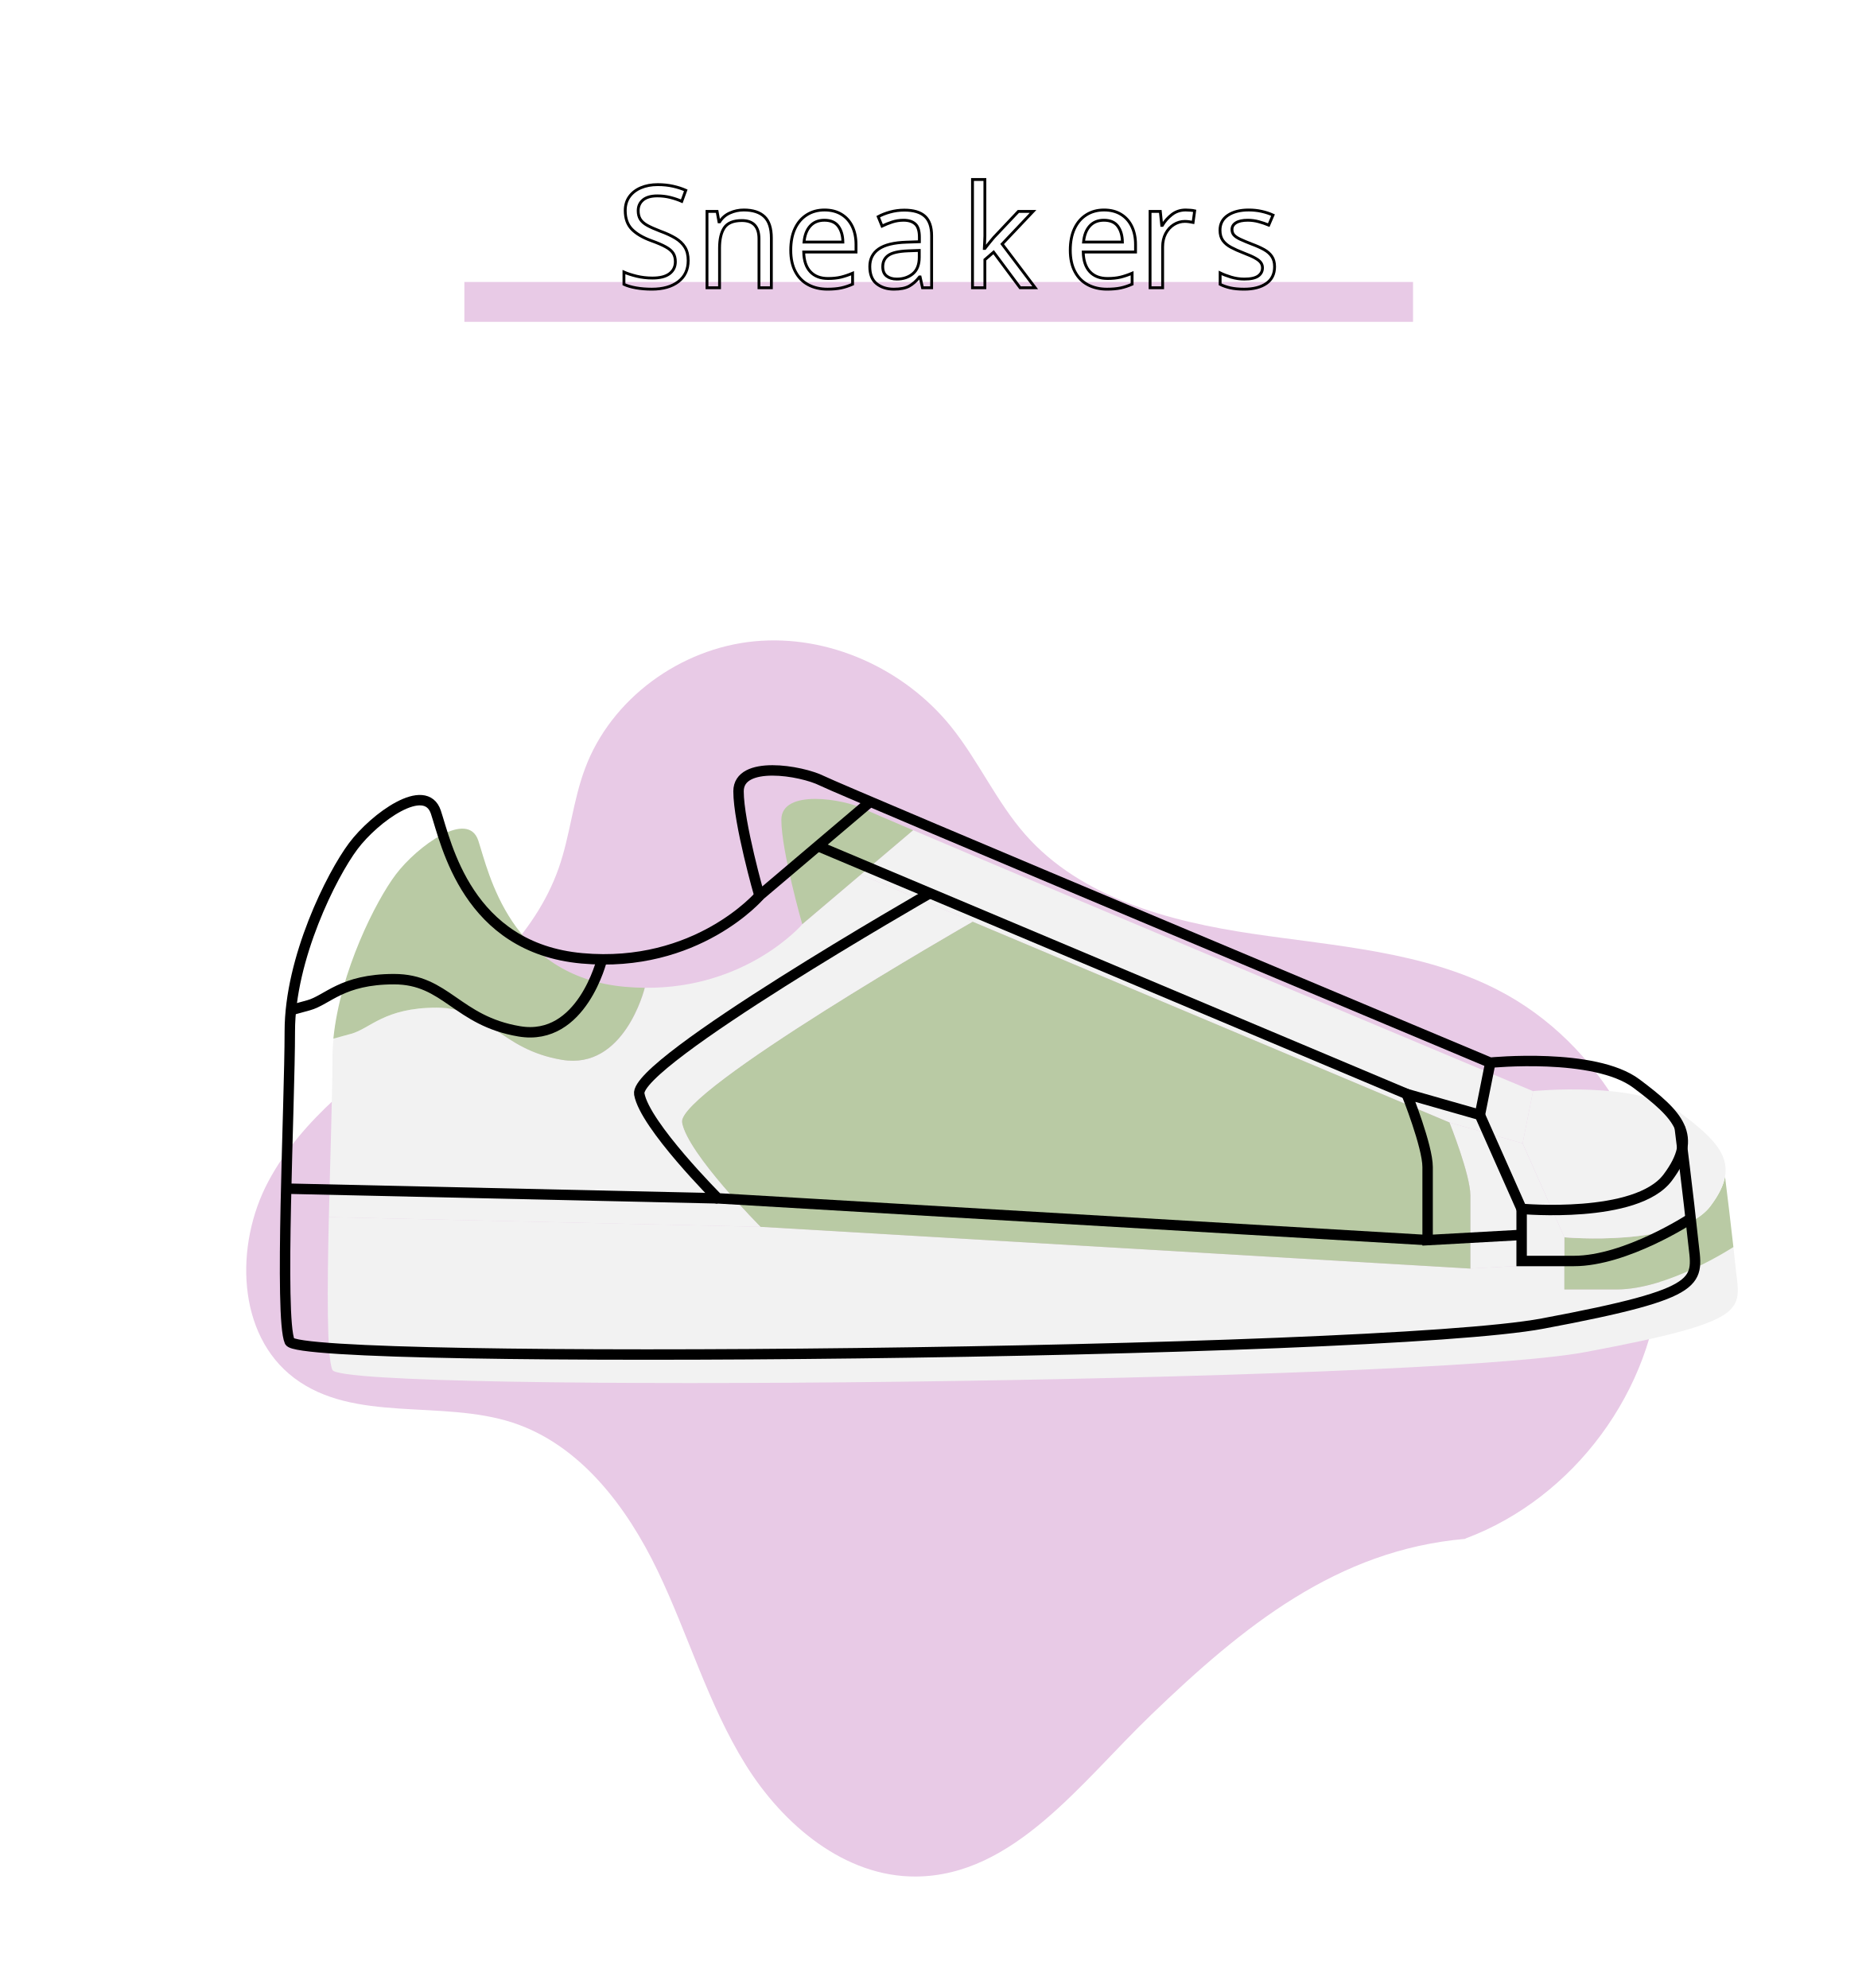
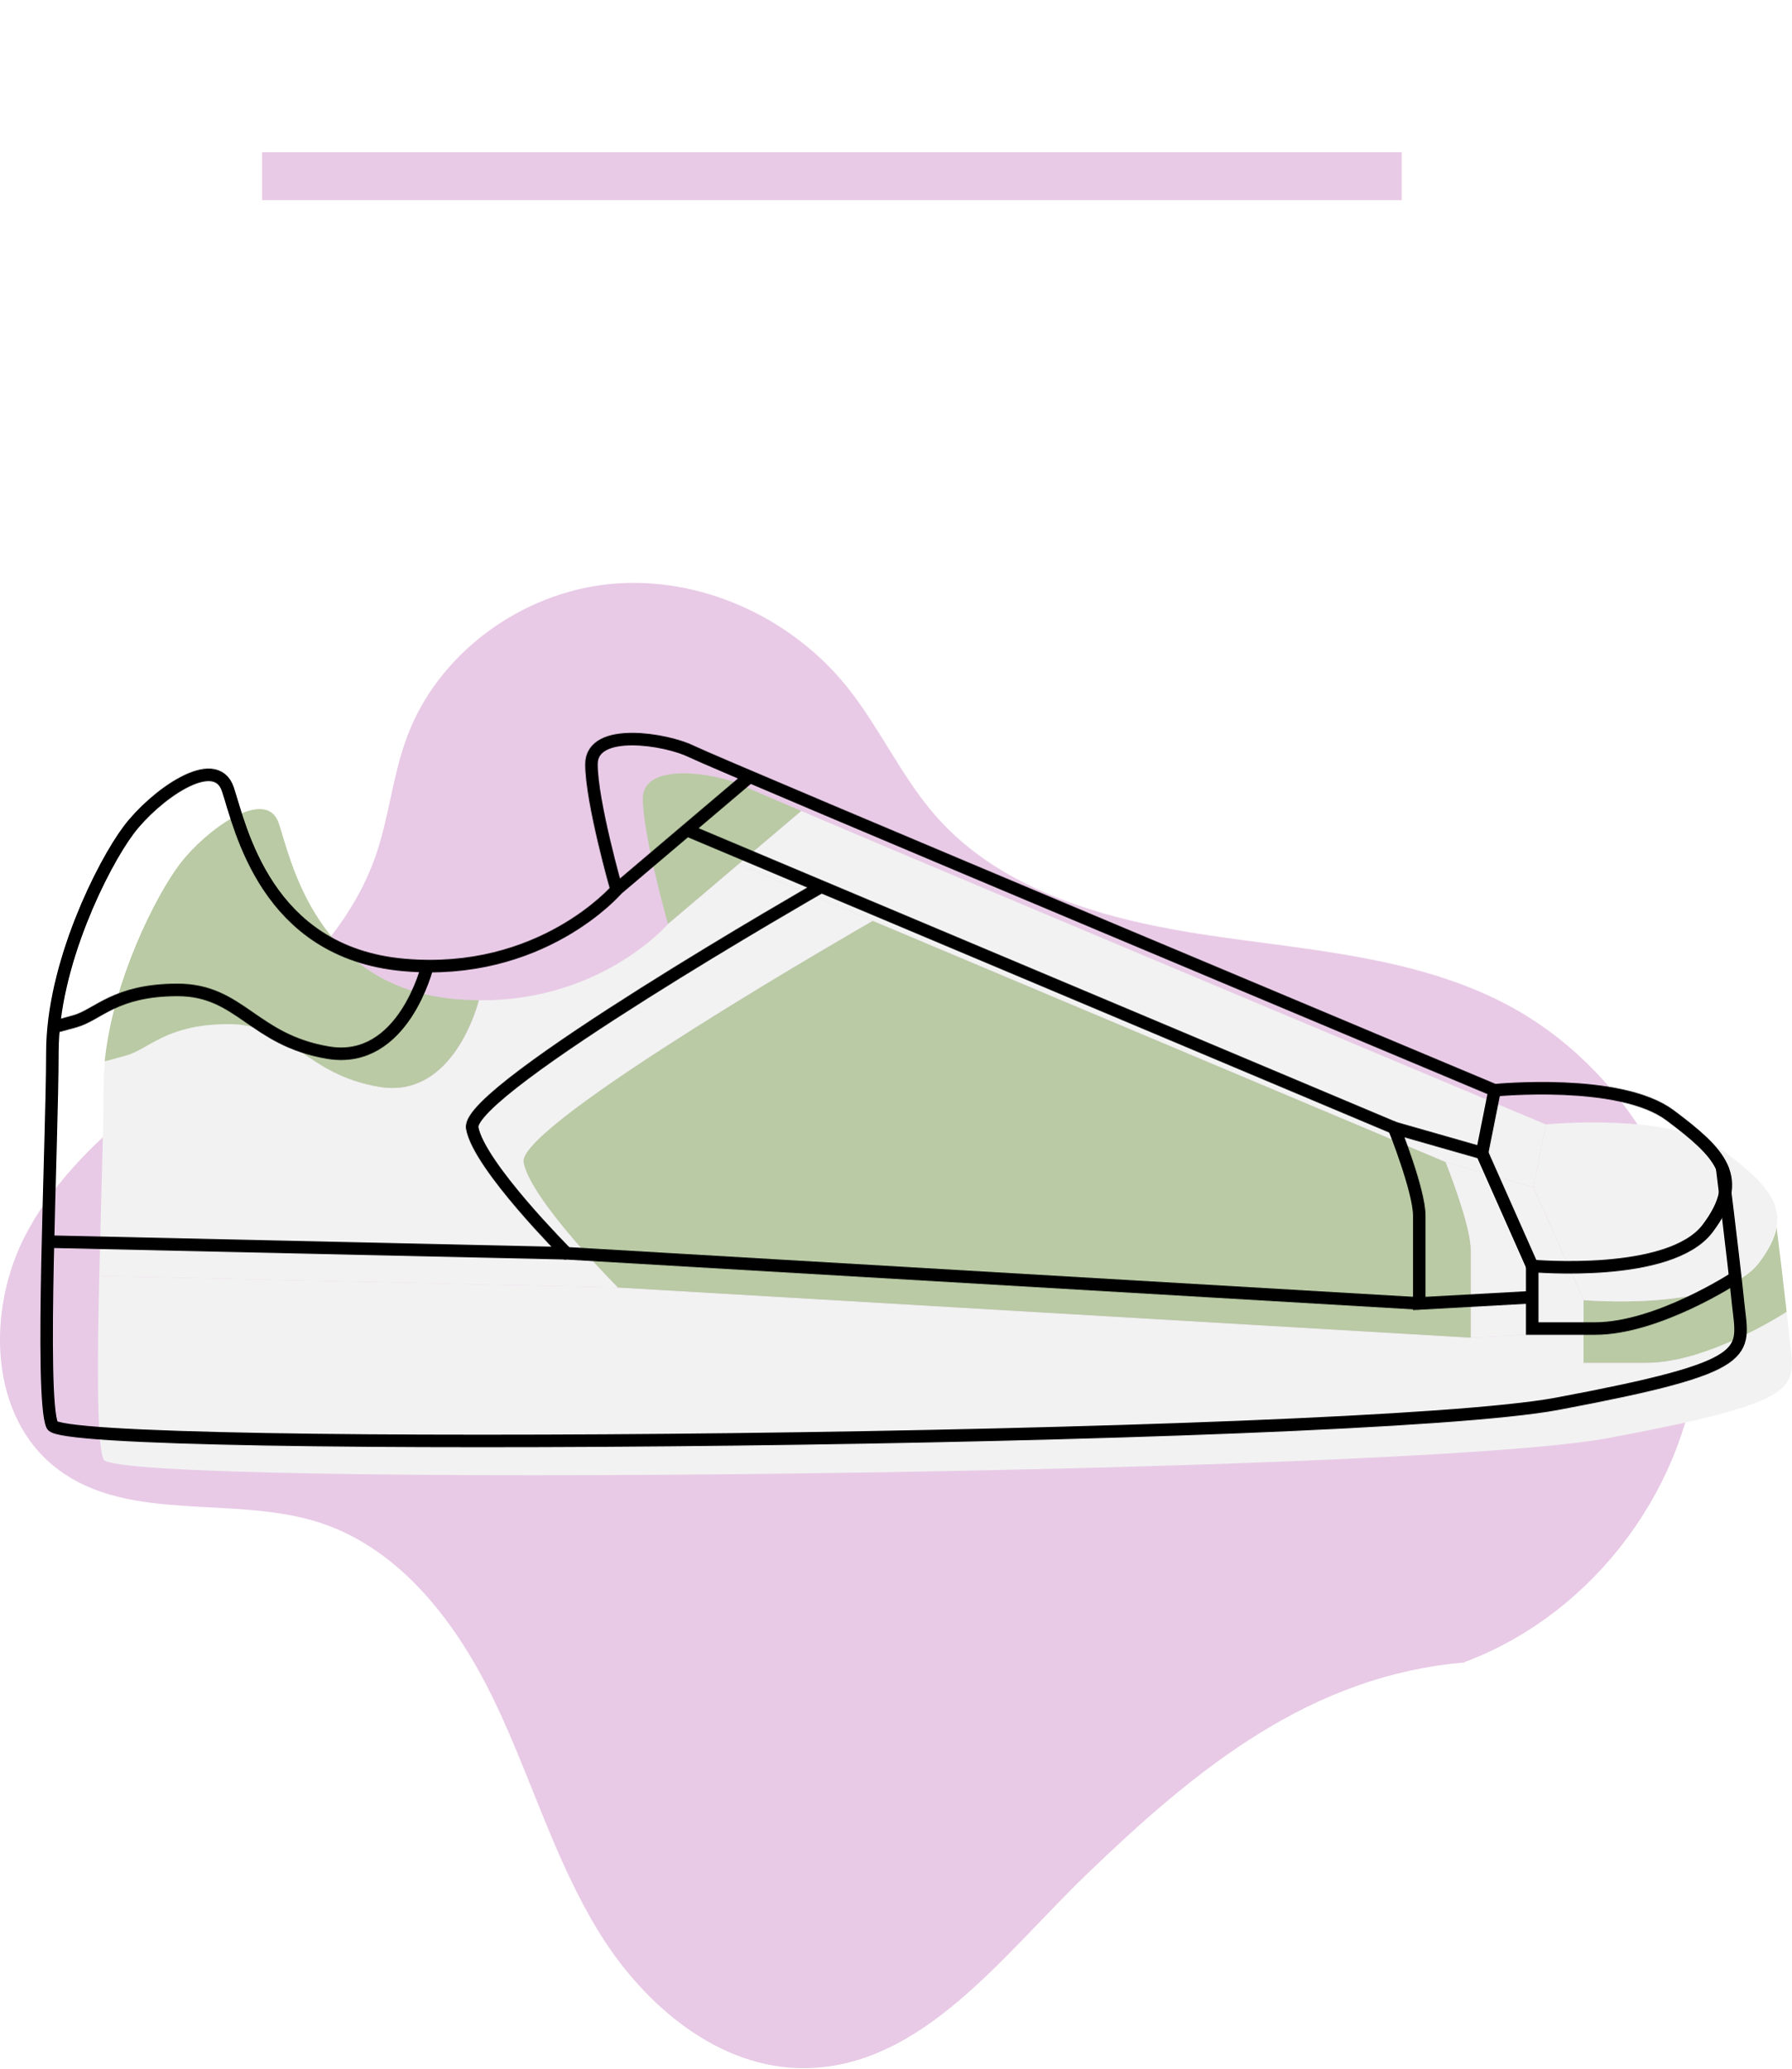
- <svg xmlns="http://www.w3.org/2000/svg" id="Calque_1" data-name="Calque 1" viewBox="0 0 655 698">
+ <svg xmlns="http://www.w3.org/2000/svg" id="Calque_1" data-name="Calque 1" viewBox="86.43 54.53 523.57 604.33">
  <defs>
-     <style>
-             .cls-1 {
-                 fill: #e8cae6;
-             }
- 
-             .cls-2 {
-                 font-size: 50px;
-                 font-family: CooperBlack, Cooper Black;
-             }
- 
-             .cls-2,
-             .cls-7 {
-                 fill: none;
-                 stroke: #000;
-             }
- 
-             .cls-3 {
-                 letter-spacing: -0.02em;
-             }
- 
-             .cls-4 {
-                 letter-spacing: -0.01em;
-             }
- 
-             .cls-5 {
-                 fill: #f2f2f2;
-             }
- 
-             .cls-6 {
-                 fill: #b9caa4;
-             }
- 
-             .cls-7 {
-                 stroke-miterlimit: 10;
-                 stroke-width: 3.66px;
-             }
+     <style>.cls-1{fill:#e8cae6;}.cls-2{font-size:50px;font-family:CooperBlack, Cooper
+             Black;}.cls-2,.cls-7{fill:none;stroke:#000;}.cls-3{letter-spacing:-0.02em;}.cls-4{letter-spacing:-0.01em;}.cls-5{fill:#f2f2f2;}.cls-6{fill:#b9caa4;}.cls-7{stroke-miterlimit:10;stroke-width:3.66px;}
        </style>
  </defs>
  <path class="cls-1" d="M514.28,540.31c-44.86,3.9-77.84,30.59-110.26,61.83-24.73,23.82-48.16,56.46-82.49,56.72-24.95.19-46.66-18.12-59.82-39.3s-20.07-45.6-30.88-68.08-27.21-44.26-50.92-52c-25.08-8.17-55.52.24-76.6-15.62-20.21-15.2-21-46.74-9.12-69.05s33.22-37.75,53.23-53.22,40.31-32.91,48.69-56.78c4-11.39,5-23.68,9.26-35,9.1-24.47,33.41-42.14,59.41-44.64s52.58,9.57,69,29.89c9.66,12,16,26.46,26.15,38,19.59,22.23,50.44,30.44,79.75,34.79s59.84,6.21,86.17,19.78c36.06,18.57,59.36,59.44,57,99.92s-30.3,78.34-68.28,92.57" />
  <rect class="cls-1" x="163" y="99" width="333" height="14" />
-   <text class="cls-2" transform="translate(216.47 101.03)">Snea<tspan class="cls-3" x="120.65" y="0">k</tspan>
-     <tspan x="156.47" y="0">e</tspan>
-     <tspan class="cls-4" x="182.98" y="0">r</tspan>
-     <tspan x="209.23" y="0">s</tspan>
-   </text>
  <path class="cls-5" d="M609.28,445.41c1.52,14.66,5.81,18.33-52.83,29.32S120.35,489.39,116.68,481c-2-4.53-1.82-28.53-1.25-53.67l151.51,3.41,249.2,14.66,33-1.83v9.16h18.33c18.32,0,41-14.89,41-14.89C608.76,440.54,609,443.1,609.28,445.41Z" />
  <path class="cls-6" d="M605.52,413.11c.8,6.52,2,16.23,2.94,24.74,0,0-22.69,14.89-41,14.89H549.12V434.42s40.32,3.66,51.31-11C603.35,419.54,605,416.17,605.52,413.11Z" />
  <path class="cls-5" d="M605.52,413.1h0c-.54,3.06-2.17,6.43-5.09,10.32-11,14.65-51.31,11-51.31,11l-14.65-33,3.66-18.33s36.65-3.66,51.31,7.33C600.21,398.52,607,404.62,605.52,413.1Z" />
  <path class="cls-5" d="M549.12,434.42v9.16l-33,1.83V419.76c0-7.33-7.33-25.65-7.33-25.65l25.66,7.33Z" />
  <path class="cls-5" d="M538.13,383.11l-3.66,18.33-25.66-7.33L341.4,323.61h0l-39.26-16.53,18.38-15.59C374.55,314.51,538.13,383.11,538.13,383.11Z" />
  <path class="cls-6" d="M516.14,419.76v25.65l-249.2-14.66s-25.65-25.65-27.56-36.64,100.76-69.78,102-70.5h0l167.41,70.5S516.14,412.43,516.14,419.76Z" />
  <path class="cls-5" d="M302.13,307.08l39.26,16.53c-1.25.72-103.91,59.57-102,70.5s27.56,36.64,27.56,36.64l-151.51-3.41c.48-21.32,1.25-43.45,1.25-55.22a72,72,0,0,1,.39-7.44l6.28-1.72c6.67-1.84,11.66-9.17,30-9.17s22,14.66,44,18.33c21.74,3.62,28.84-24.64,29-25.3,35.85.35,55.3-22.34,55.3-22.34Z" />
  <path class="cls-6" d="M320.51,291.49l-18.38,15.59-20.53,17.4s-7.33-25.66-7.33-36.65,22-7.33,29.32-3.67C304.7,284.72,310.86,287.38,320.51,291.49Z" />
  <path class="cls-6" d="M219.3,346.47c2.39.21,4.73.33,7,.35-.15.66-7.25,28.92-29,25.3-22-3.67-25.65-18.33-44-18.33s-23.31,7.33-30,9.17l-6.28,1.72c2.35-23.64,15-48.49,21.88-57.6,7.6-10.08,25.38-22.92,29-11.92S179,342.8,219.3,346.47Z" />
  <line class="cls-7" x1="519.47" y1="391.44" x2="523.13" y2="373.11" />
  <line class="cls-7" x1="493.81" y1="384.11" x2="287.13" y2="297.08" />
  <path class="cls-7" d="M326.4,313.61s-103.93,59.5-102,70.5,27.56,36.64,27.56,36.64l249.2,14.66" />
  <path class="cls-7" d="M266.6,314.48s-22,25.65-62.3,22S156.66,296.15,153,285.16s-21.44,1.84-29,11.92-22.27,39.39-22.27,65S98,462.63,101.68,471s381.14,4.72,439.77-6.28,54.35-14.66,52.83-29.32-4.69-39.76-4.69-39.76" />
  <path class="cls-7" d="M593.46,427.85s-22.69,14.89-41,14.89H534.12V424.42" />
  <path class="cls-7" d="M534.12,433.58l-33,1.83V409.76c0-7.33-7.33-25.65-7.33-25.65l25.66,7.33,14.65,33s40.32,3.66,51.31-11,3.67-22-11-33-51.31-7.33-51.31-7.33-227.21-95.28-234.54-98.95-29.32-7.32-29.32,3.67,7.33,36.65,7.33,36.65l38.91-33" />
  <line class="cls-7" x1="251.94" y1="420.75" x2="100.43" y2="417.34" />
  <path class="cls-7" d="M211.31,336.81s-7,29-29,25.31-25.65-18.33-44-18.33-23.31,7.33-30,9.17l-6.67,1.83" />
</svg>
